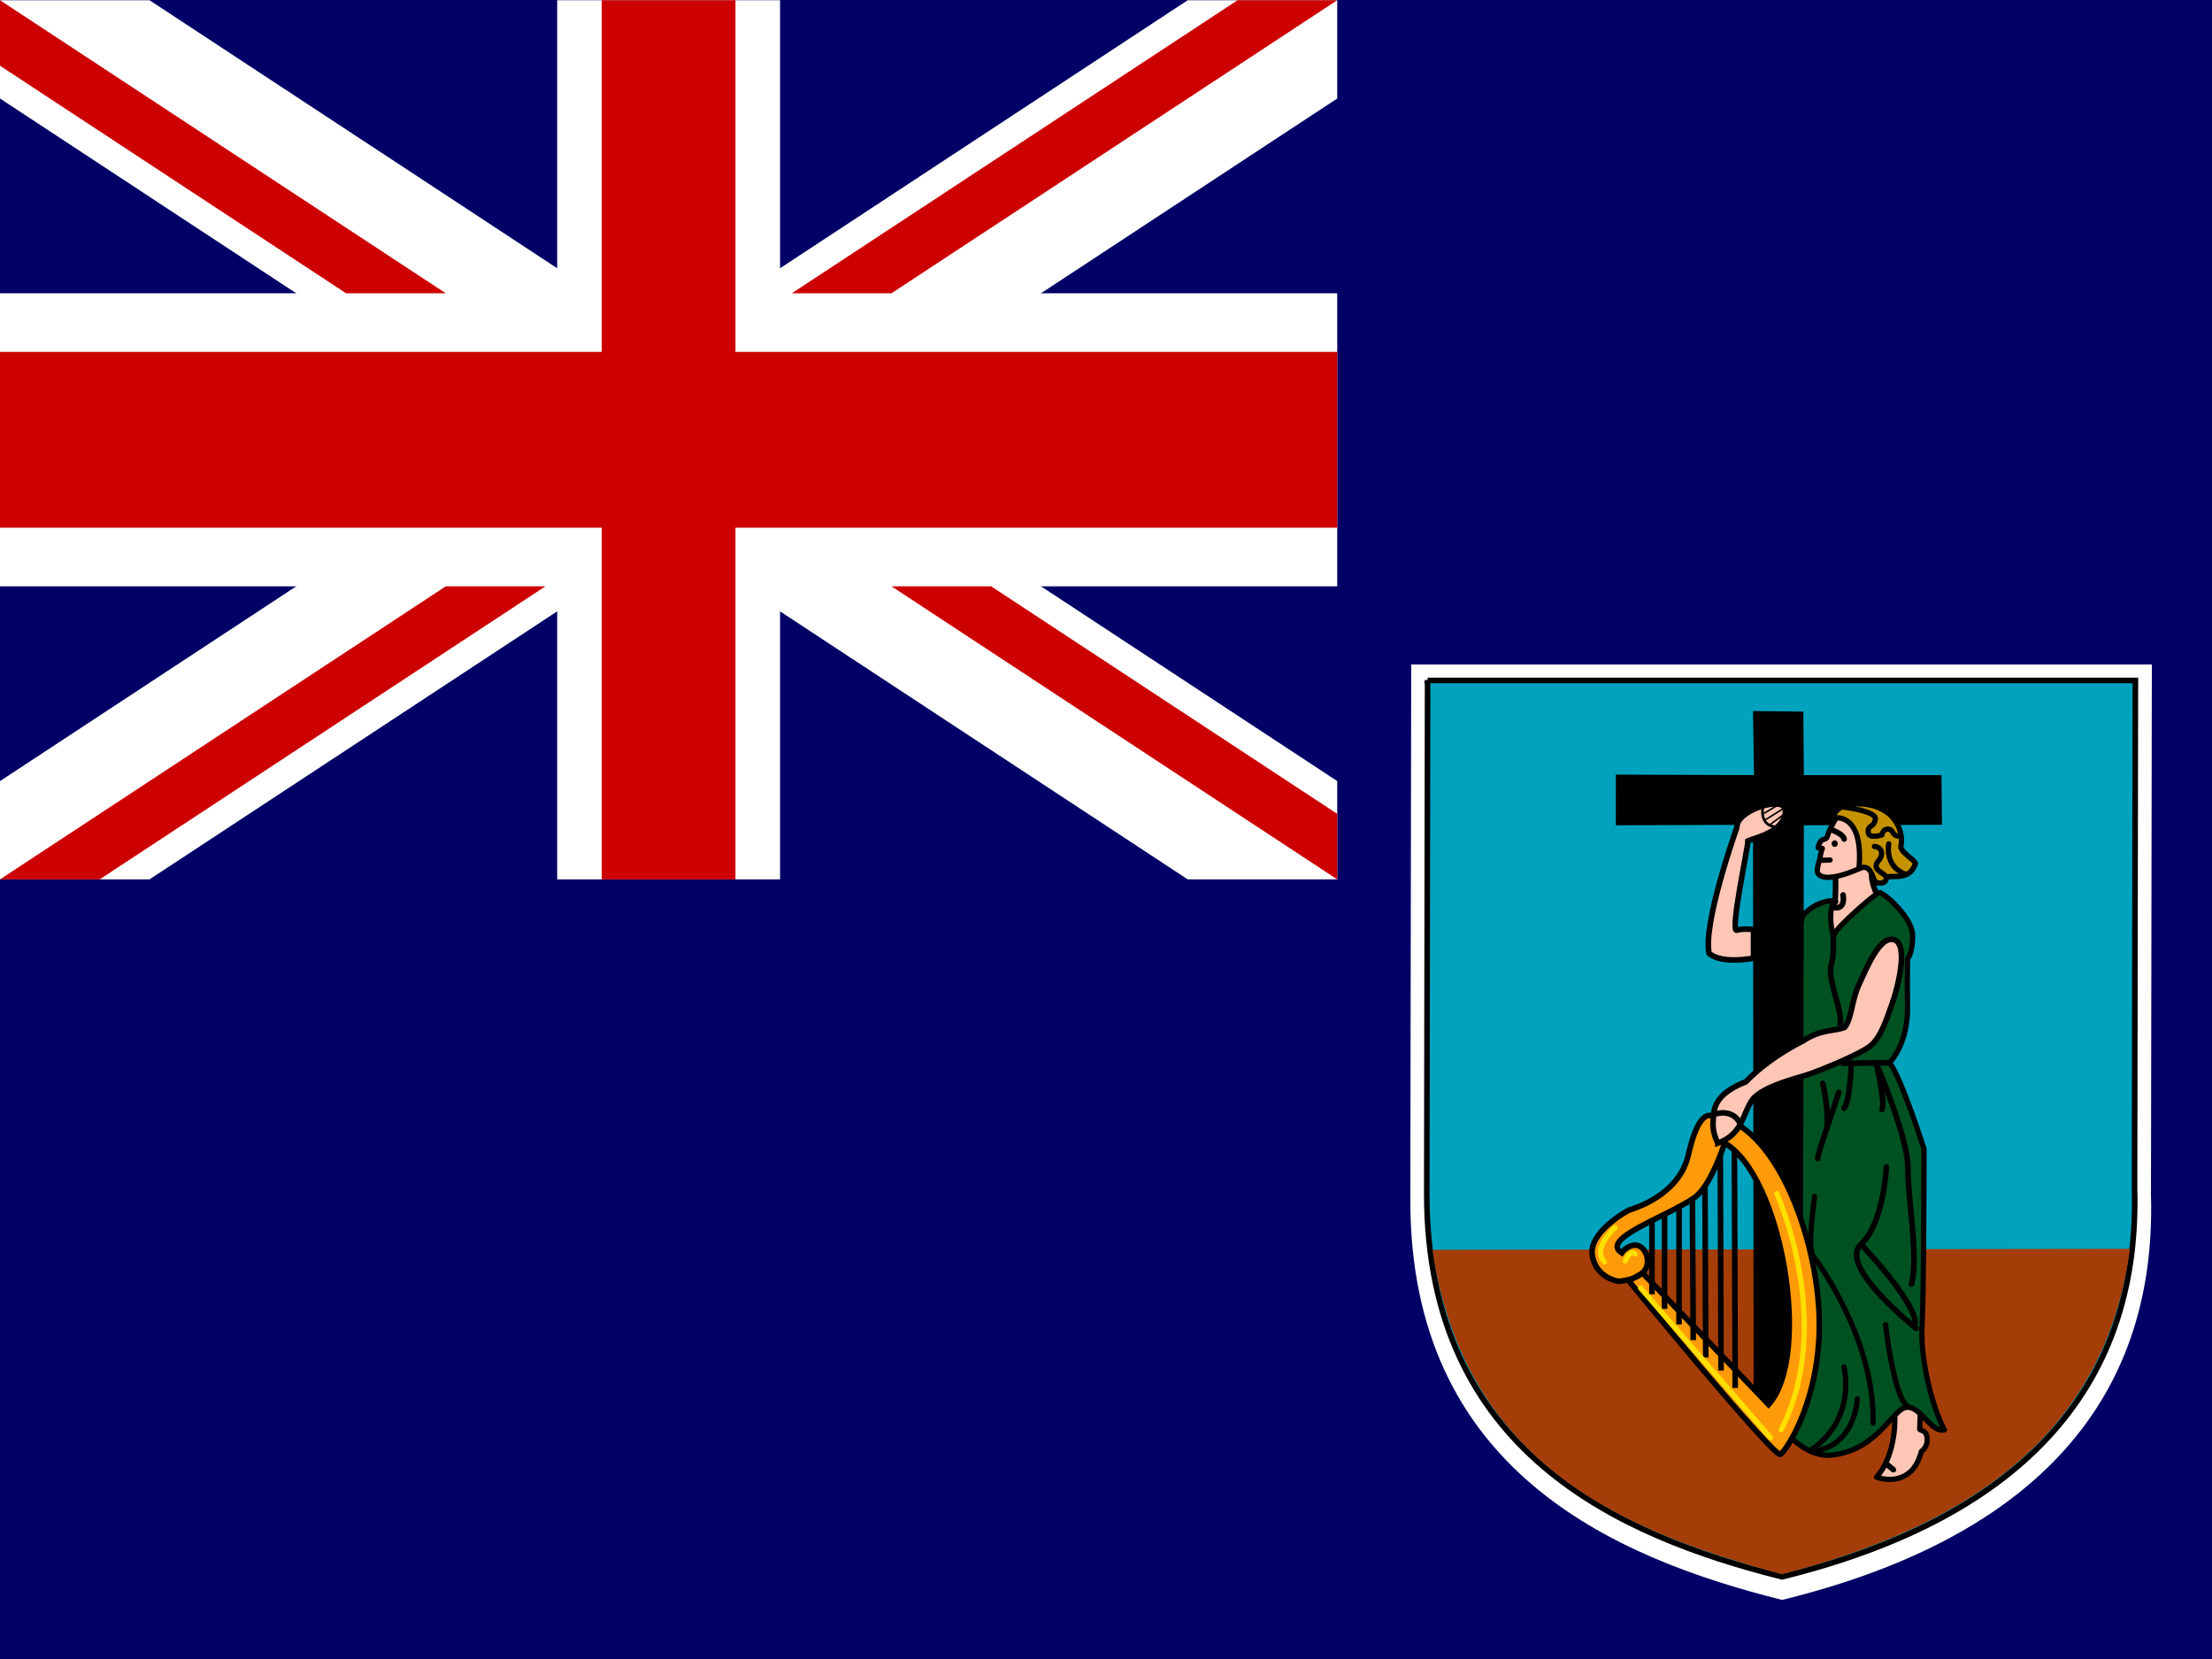
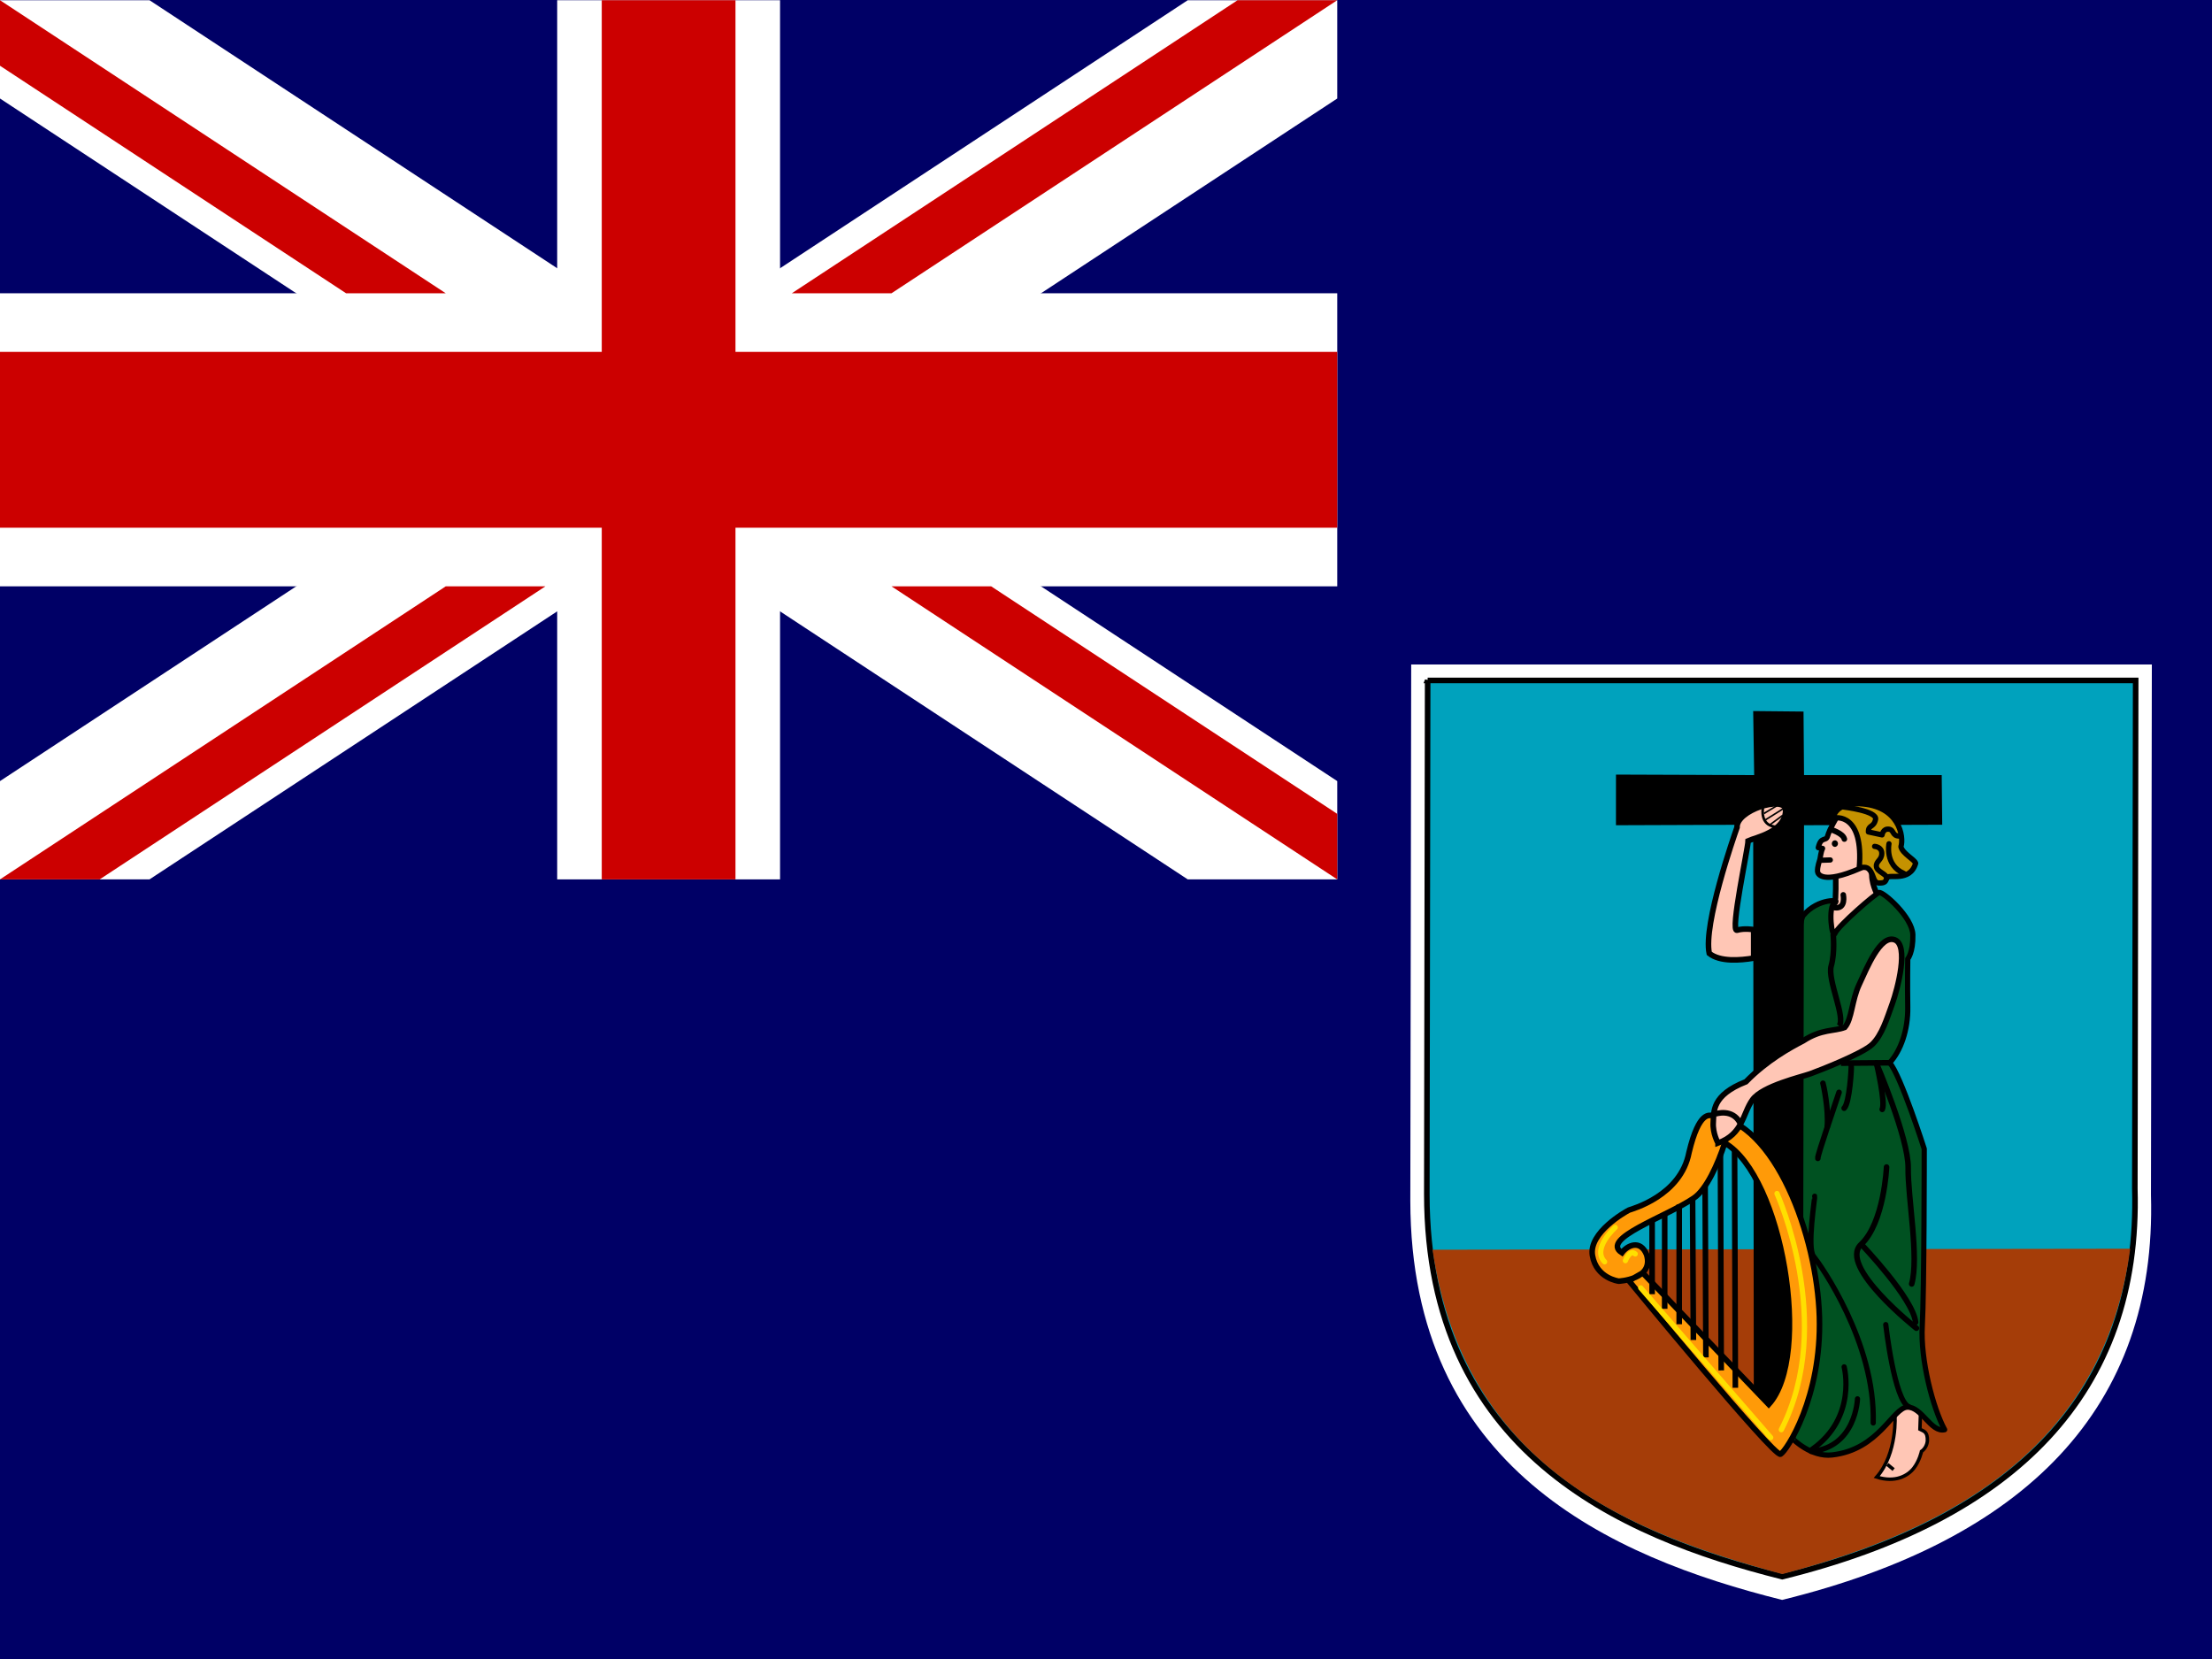
- <svg xmlns="http://www.w3.org/2000/svg" id="svg548" height="480" width="640" version="1.1">
-   <g id="flag">
-     <rect id="rect877" height="480" width="640" y="7.1054e-15" x="0" stroke-width="1pt" fill="#006" />
-     <g id="g678" transform="matrix(1.2096 0 0 1.2172 359.74 169.23)">
-       <g id="g555" fill-rule="evenodd">
-         <path id="path552" d="m40.148 18.913h177.16l-0.211 126.06c1.474 50.675-30.111 82.12-88.227 96.298-41.275-10.25-88.863-31.45-88.933-94.86l0.211-127.5z" fill="#fff" />
-         <path id="path553" d="m44.069 22.713h169.3l-0.201 120.79c1.408 48.558-28.777 78.69-84.317 92.276-39.437-9.82-84.916-30.13-84.982-90.9l0.201-122.17z" stroke="#000" stroke-width="1pt" fill="#00a2bd" />
-         <path id="path554" d="m212.06 157.82c-6.159 46.351-41.856 66.603-83.209 77.352-36.604-9.819-75.984-25.495-83.617-77.119l166.83-0.233z" fill="#a53d08" />
+ <svg xmlns="http://www.w3.org/2000/svg" height="480" width="640">
+   <g>
+     <path fill="#006" d="M0 0h640v480h-640z" />
+     <g>
+       <g fill-rule="evenodd">
+         <path d="M408.303 192.251h214.293l-.255 153.44c1.783 61.682-36.422 99.956-106.719 117.214-49.926-12.476-107.489-38.281-107.573-115.464l.255-155.193z" fill="#fff" />
+         <path d="M44.069 22.713h169.3l-.201 120.79c1.408 48.558-28.777 78.69-84.317 92.276-39.437-9.82-84.916-30.13-84.982-90.9l.201-122.17z" stroke="#000" stroke-width="1pt" fill="#00a2bd" transform="matrix(1.21 0 0 1.217 359.74 169.23)" />
+         <path d="M616.333 361.297c-7.452 56.409-50.646 81.056-100.683 94.137-44.291-11.95-91.941-31.027-101.177-93.854l201.864-.284z" fill="#a53d08" />
      </g>
-       <g id="g580" stroke="#000" fill-rule="evenodd">
-         <path id="path578" stroke-linejoin="round" d="m155.77 197.17c0.094 0.094 0.658 9.295-4.319 14.929 4.413 1.409 7.418-0.282 8.826-2.066 1.409-1.784 1.879-4.037 1.879-4.037s1.22-0.751 1.408-2.441c0.094-2.348-0.939-2.348-1.784-2.817l0.187-5.258s-5.07-3.099-6.197 1.69z" stroke-width="1.25" fill="#ffc6b5" />
-         <path id="path579" d="m155.49 210.32-1.503-1.221" stroke-linecap="round" stroke-width="1pt" fill="#ff9a08" />
+       <g stroke="#000" fill-rule="evenodd">
+         <path d="M548.222 409.186c.114.114.796 11.312-5.226 18.169 5.34 1.715 8.976-.343 10.679-2.514 1.705-2.171 2.274-4.913 2.274-4.913s1.476-.914 1.704-2.971c.114-2.858-1.136-2.858-2.159-3.428l.226-6.399s-6.135-3.771-7.498 2.057z" fill="#ffc6b5" />
+         <path d="M547.883 425.189l-1.819-1.486" fill="#ff9a08" />
      </g>
-       <path id="path671" d="m141.64 69.393s0.117 5.625-0.235 6.211c-0.351 0.586-3.554 2.07-3.554 2.07l2.734 5.82s7.695-1.094 7.734-1.094 3.321-8.711 3.321-8.711-1.719-2.891-1.289-5.898c-2.578-8.164-8.594 1.641-8.711 1.601z" fill-rule="evenodd" stroke="#000" stroke-width="1pt" fill="#ffc6b5" />
-       <path id="path583" stroke-linejoin="round" d="m131.45 203.09s4.319 4.319 9.295 3.756c11.268-1.22 14.554-11.267 18.028-11.361s5.634 6.103 8.92 5.352c-2.817-5.164-5.821-16.619-5.352-24.694 0.47-8.075 0.47-42.065 0.47-42.065s-5.634-17.558-8.263-20.469c2.629-2.817 4.413-7.793 4.319-13.239-0.094-5.446 0-11.455 0-11.455s1.314-1.502 1.221-5.728c-0.094-4.225-7.136-10.328-8.075-10.047-0.939 0.282-9.765 7.887-10.516 9.671-0.752 1.784-1.784-6.479-0.094-7.23 1.69-0.751-3.944-1.221-7.512 3.005-3.568 4.225-2.535 124.69-2.441 124.5z" fill-rule="evenodd" stroke="#000" stroke-width="1.25" fill="#005121" />
-       <path id="path559" d="m89.102 45.097 33.044 0.118-0.236-15.224 12.038 0.118 0.118 15.106h32.926l0.118 11.802-33.044 0.118-0.264 139.18-11.742 0.074-0.15-139.37-32.815 0.118 0.007-12.038z" fill-rule="evenodd" />
-       <path id="path560" d="m122.03 81.959s-2.258-0.398-3.984 0.133 2.656-19.586 2.656-21.246c1.527-0.73 9.162-2.125 8.963-7.502-0.531-3.253-11.818 0.199-11.619 4.316-0.73 2.058-8.099 23.038-6.639 29.943 2.589 2.058 7.37 1.66 10.623 1.129v-6.772z" fill-rule="evenodd" stroke="#000" stroke-width="1pt" fill="#ffc6b5" />
-       <path id="path561" d="m124.22 53.211s-0.664 3.718 2.722 4.249" stroke="#000" stroke-linecap="round" stroke-width=".625" fill="none" />
-       <path id="path563" d="m129.2 53.144c-0.133 0.066-4.382 2.722-4.382 2.722" stroke="#000" stroke-width=".375" fill="none" />
-       <path id="path564" d="m128.94 54.804-2.988 2.191" stroke="#000" stroke-width=".375" fill="none" />
-       <path id="path565" d="m127.81 52.348-3.32 1.992" stroke="#000" stroke-width=".375" fill="none" />
-       <path id="path566" d="m95.49 163.56 30.14 31.267c10.422-11.455 3.193-54.272-10.515-62.158-1.643 5.07-4.437 11.149-7.407 13.109-6.534 4.453-22.546 9.659-17.194 12.993 1.221-1.69 4.413-3.286 5.915 0.47 1.784 5.915-6.667 6.291-6.667 6.291s-5.352-0.658-6.291-6.104c-0.939-5.445 7.972-10.417 8.732-10.797 0.751-0.282 12.394-3.38 14.366-13.709 2.441-10.141 4.976-8.638 5.446-8.826 15.21 1.502 25.163 28.732 25.727 47.886 0.563 19.154-7.793 31.83-9.296 32.675-1.502 0.845-36.243-41.219-36.243-41.219l3.286-1.878z" fill-rule="evenodd" stroke="#000" stroke-width="1pt" fill="#ff9a08" />
-       <path id="path567" d="m117.46 134.45 0.187 56.43" stroke="#000" stroke-width="1pt" fill="none" />
-       <path id="path568" d="m114.08 135.48c0 0.094 0.187 51.267 0.187 51.267" stroke="#000" stroke-width="1pt" fill="none" />
-       <path id="path569" d="m110.42 142.9 0.187 40.75" stroke="#000" stroke-width="1pt" fill="none" />
-       <path id="path570" d="m107.42 145.81 0.188 33.709" stroke="#000" stroke-width="1pt" fill="none" />
-       <path id="path571" d="m104.22 147.32v28.45" stroke="#000" stroke-width="1pt" fill="none" />
-       <path id="path572" d="m100.75 149.57v22.534" stroke="#000" stroke-width="1pt" fill="none" />
-       <path id="path573" d="m97.744 151.35v17.276" stroke="#000" stroke-width="1pt" fill="none" />
-       <path id="path574" d="m95.021 167.13 31.079 35.58" stroke="#ffdf00" stroke-linecap="round" stroke-width="1.25" fill="none" />
-       <path id="path575" d="m127.6 144.69s14.085 30.798 1.033 56.149" stroke="#ffdf00" stroke-linecap="round" stroke-width="1.25" fill="none" />
-       <path id="path576" d="m91.359 160.65s1.033-2.723 2.347-1.596" stroke="#ffdf00" stroke-linecap="round" stroke-width="1.25" fill="none" />
-       <path id="path577" d="m88.918 152.76s-5.634 4.976-2.535 8.169" stroke="#ffdf00" stroke-linecap="round" stroke-width="1.25" fill="none" />
-       <path id="path584" d="m141.03 82.999s0.47 4.319-0.469 7.605 3.568 12.394 1.877 14.272" stroke="#000" stroke-width="1pt" fill="none" />
-       <path id="path585" d="m142.91 113.7 11.831-0.094" stroke="#000" stroke-width="1pt" fill="none" />
-       <path id="path586" d="m138.59 118.49c0.094 0.187 1.408 6.197 1.032 10.328" stroke="#000" stroke-linecap="round" stroke-width="1pt" fill="none" />
-       <path id="path587" d="m142.44 120.65c-0.375 1.221-5.258 15.117-5.07 15.68" stroke="#000" stroke-linecap="round" stroke-width="1pt" fill="none" />
-       <path id="path588" d="m145.35 114.36c0.094 0.282-0.375 8.826-1.69 10.047" stroke="#000" stroke-linecap="round" stroke-width="1pt" fill="none" />
-       <path id="path589" d="m151.36 113.7s7.7 17.84 7.606 24.882 2.629 21.314 0.845 27.605" stroke="#000" stroke-linecap="round" stroke-width="1pt" fill="none" />
-       <path id="path590" d="m153.8 138.4s-0.564 13.239-6.103 18.403c-5.54 5.165 13.239 19.906 13.239 19.906" stroke="#000" stroke-linecap="round" stroke-width="1pt" fill="none" />
-       <path id="path591" d="m153.61 175.86s2.066 18.215 5.54 19.53" stroke="#000" stroke-linecap="round" stroke-width="1.25" fill="none" />
-       <path id="path593" d="m136.62 145.34c0.094 0.188-1.878 12.3-0.282 14.272 1.597 1.972 14.836 20.469 14.272 39.624" stroke="#000" stroke-linecap="round" stroke-width="1.25" fill="none" />
-       <path id="path594" d="m146.85 193.51s-0.376 11.549-11.08 12.488" stroke="#000" stroke-linecap="round" stroke-width="1.25" fill="none" />
-       <path id="path595" d="m143.66 185.91s3.193 12.018-7.699 19.624" stroke="#000" stroke-linecap="round" stroke-width="1.25" fill="none" />
-       <path id="path596" d="m147.88 156.89s12.3 12.77 12.864 18.404" stroke="#000" stroke-linecap="round" stroke-width="1pt" fill="none" />
-       <path id="path598" d="m151.45 113.98s2.16 9.107 1.315 10.704" stroke="#000" stroke-linecap="round" stroke-width="1pt" fill="none" />
-       <path id="path663" d="m113.51 132.69s-1.317-2.305-1.152-4.857-0.412-6.502 7.82-9.713c5.021-5.103 10.618-8.149 13.663-9.712 4.445-2.881 7.327-2.223 9.96-3.211 1.729-1.975 1.646-6.338 3.457-10.206 1.811-3.869 5.021-11.853 8.478-10.618 3.458 1.235 0.741 11.606-0.576 15.228-1.317 3.622-2.469 7.408-4.774 9.631-2.305 2.222-12.758 6.255-14.816 6.996s-11.441 2.881-13.828 6.174c-2.388 3.292-2.223 8.149-8.232 10.289z" fill-rule="evenodd" stroke="#000" stroke-width="1pt" fill="#ffc6b5" />
-       <path id="path664" d="m112.85 125.78c0.247-0.082 4.115-1.317 5.926 2.141" stroke="#000" stroke-width="1pt" fill="none" />
-       <path id="path666" stroke-linejoin="round" d="m141.91 55.2s-1.74 2.837-2.222 4.561c-0.374 1.289-1.58-0.087-2.218 2.708l1.035 0.181c-0.412 0.823-0.546 2.214-0.628 2.543-0.083 0.329-0.662 1.833-0.576 2.963 0.046 0.583 1.152 3.128 10.124-0.741 8.972-3.869-2.881-14.85-5.515-12.216z" fill-rule="evenodd" stroke="#000" stroke-width="1.25" fill="#ffc6b5" />
-       <path id="path665" stroke-linejoin="round" d="m140.9 55.563c0.921-0.494 7.457-1.07 6.368 11.688 1.257-0.165 2.011-0.329 2.764 0.905 0.754 1.235 0.671 2.716 2.011 2.716 1.341 0 1.509-0.247 1.844-1.235 0.334-0.988 5.53 1.152 6.869-3.457-0.232-0.897-3.183-2.305-3.519-3.951 0.755-2.305-0.335-9.795-9.885-10.207-4.944-0.082-5.948 1.976-6.452 3.539z" fill-rule="evenodd" stroke="#000" stroke-linecap="round" stroke-width="1.261" fill="#c59200" />
-       <path id="path667" d="m140.42 58.115c0.083 0.082 2.964 0.905 3.293 2.305" stroke="#000" stroke-linecap="round" stroke-width="1pt" fill="none" />
-       <path id="path670" d="m142.19 61.503c0 0.431-0.332 0.781-0.742 0.781s-0.742-0.35-0.742-0.781 0.332-0.781 0.742-0.781 0.742 0.35 0.742 0.781z" fill-rule="evenodd" />
-       <path id="path672" stroke-linejoin="round" d="m154.38 61.542s-1.055 5.078 3.594 7.07" stroke="#000" stroke-linecap="round" stroke-width="1.25" fill="none" />
-       <path id="path673" stroke-linejoin="round" d="m150.94 62.167s1.722 0.078 1.722 1.68c0 1.601-1.414 1.797-1.296 3.086 0.117 1.289 2.425 1.719 2.503 2.812" stroke="#000" stroke-linecap="round" stroke-width="1.25" fill="none" />
-       <path id="path674" stroke-linejoin="round" d="m143.4 52.792c0.078 0 8.243 0.938 7.774 2.969-0.469 2.031-1.758 1.211-1.719 2.969s3.281 0.703 3.281 0.703 0.196-1.484 1.563-1.367 0.742 1.68 2.617 1.641" stroke="#000" stroke-linecap="round" stroke-width="1.25" fill="none" />
-       <path id="path675" d="m138.41 65.458 1.936-0.064" stroke="#000" stroke-linecap="round" stroke-width="1.25" fill="none" />
-       <path id="path676" d="m143.45 73.696s0.72 3.359-2 3.039" stroke="#000" stroke-linecap="round" stroke-width="1pt" fill="none" />
+       <path d="M141.64 69.393s.117 5.625-.235 6.211c-.351.586-3.554 2.07-3.554 2.07l2.734 5.82s7.695-1.094 7.734-1.094l3.321-8.711s-1.719-2.891-1.289-5.898c-2.578-8.164-8.594 1.641-8.711 1.601z" fill-rule="evenodd" stroke="#000" stroke-width="1pt" fill="#ffc6b5" transform="matrix(1.21 0 0 1.217 359.74 169.23)" />
+       <path stroke-linejoin="round" d="M131.45 203.09s4.319 4.319 9.295 3.756c11.268-1.22 14.554-11.267 18.028-11.361s5.634 6.103 8.92 5.352c-2.817-5.164-5.821-16.619-5.352-24.694.47-8.075.47-42.065.47-42.065s-5.634-17.558-8.263-20.469c2.629-2.817 4.413-7.793 4.319-13.239-.094-5.446 0-11.455 0-11.455s1.314-1.502 1.221-5.728c-.094-4.225-7.136-10.328-8.075-10.047-.939.282-9.765 7.887-10.516 9.671-.752 1.784-1.784-6.479-.094-7.23 1.69-.751-3.944-1.221-7.512 3.005-3.568 4.225-2.535 124.69-2.441 124.5z" fill-rule="evenodd" stroke="#000" stroke-width="1.25" fill="#005121" transform="matrix(1.21 0 0 1.217 359.74 169.23)" />
+       <path d="M467.553 224.113l39.983.144-.286-18.528 14.566.144.143 18.384h39.84l.143 14.363-39.983.144-.319 169.382-14.208.09-.181-169.613-39.706.144.008-14.65z" fill-rule="evenodd" />
+       <path d="M122.03 81.959s-2.258-.398-3.984.133 2.656-19.586 2.656-21.246c1.527-.73 9.162-2.125 8.963-7.502-.531-3.253-11.818.199-11.619 4.316-.73 2.058-8.099 23.038-6.639 29.943 2.589 2.058 7.37 1.66 10.623 1.129v-6.772z" fill-rule="evenodd" stroke="#000" stroke-width="1pt" fill="#ffc6b5" transform="matrix(1.21 0 0 1.217 359.74 169.23)" />
+       <path d="M124.22 53.211s-.664 3.718 2.722 4.249" stroke="#000" stroke-linecap="round" stroke-width=".625" fill="none" transform="matrix(1.21 0 0 1.217 359.74 169.23)" />
+       <path d="M129.2 53.144c-.133.066-4.382 2.722-4.382 2.722" stroke="#000" stroke-width=".375" fill="none" transform="matrix(1.21 0 0 1.217 359.74 169.23)" />
+       <path d="M128.94 54.804l-2.988 2.191" stroke="#000" stroke-width=".375" fill="none" transform="matrix(1.21 0 0 1.217 359.74 169.23)" />
+       <path d="M127.81 52.348l-3.32 1.992" stroke="#000" stroke-width=".375" fill="none" transform="matrix(1.21 0 0 1.217 359.74 169.23)" />
+       <path d="M95.49 163.56l30.14 31.267c10.422-11.455 3.193-54.272-10.515-62.158-1.643 5.07-4.437 11.149-7.407 13.109-6.534 4.453-22.546 9.659-17.194 12.993 1.221-1.69 4.413-3.286 5.915.47 1.784 5.915-6.667 6.291-6.667 6.291s-5.352-.658-6.291-6.104c-.939-5.445 7.972-10.417 8.732-10.797.751-.282 12.394-3.38 14.366-13.709 2.441-10.141 4.976-8.638 5.446-8.826 15.21 1.502 25.163 28.732 25.727 47.886.563 19.154-7.793 31.83-9.296 32.675-1.502.845-36.243-41.219-36.243-41.219l3.286-1.878z" fill-rule="evenodd" stroke="#000" stroke-width="1pt" fill="#ff9a08" transform="matrix(1.21 0 0 1.217 359.74 169.23)" />
+       <path d="M117.46 134.45l.187 56.43" stroke="#000" stroke-width="1pt" fill="none" transform="matrix(1.21 0 0 1.217 359.74 169.23)" />
+       <path d="M114.08 135.48c0 .094.187 51.267.187 51.267" stroke="#000" stroke-width="1pt" fill="none" transform="matrix(1.21 0 0 1.217 359.74 169.23)" />
+       <path d="M110.42 142.9l.187 40.75" stroke="#000" stroke-width="1pt" fill="none" transform="matrix(1.21 0 0 1.217 359.74 169.23)" />
+       <path d="M107.42 145.81l.188 33.709" stroke="#000" stroke-width="1pt" fill="none" transform="matrix(1.21 0 0 1.217 359.74 169.23)" />
+       <path d="M104.22 147.32v28.45" stroke="#000" stroke-width="1pt" fill="none" transform="matrix(1.21 0 0 1.217 359.74 169.23)" />
+       <path d="M100.75 149.57v22.534" stroke="#000" stroke-width="1pt" fill="none" transform="matrix(1.21 0 0 1.217 359.74 169.23)" />
+       <path d="M97.744 151.35v17.276" stroke="#000" stroke-width="1pt" fill="none" transform="matrix(1.21 0 0 1.217 359.74 169.23)" />
+       <path d="M95.021 167.13l31.079 35.58" stroke="#ffdf00" stroke-linecap="round" stroke-width="1.25" fill="none" transform="matrix(1.21 0 0 1.217 359.74 169.23)" />
+       <path d="M127.6 144.69s14.085 30.798 1.033 56.149" stroke="#ffdf00" stroke-linecap="round" stroke-width="1.25" fill="none" transform="matrix(1.21 0 0 1.217 359.74 169.23)" />
+       <path d="M91.359 160.65s1.033-2.723 2.347-1.596" stroke="#ffdf00" stroke-linecap="round" stroke-width="1.25" fill="none" transform="matrix(1.21 0 0 1.217 359.74 169.23)" />
+       <path d="M88.918 152.76s-5.634 4.976-2.535 8.169" stroke="#ffdf00" stroke-linecap="round" stroke-width="1.25" fill="none" transform="matrix(1.21 0 0 1.217 359.74 169.23)" />
+       <path d="M141.03 82.999s.47 4.319-.469 7.605 3.568 12.394 1.877 14.272" stroke="#000" stroke-width="1pt" fill="none" transform="matrix(1.21 0 0 1.217 359.74 169.23)" />
+       <path d="M142.91 113.7l11.831-.094" stroke="#000" stroke-width="1pt" fill="none" transform="matrix(1.21 0 0 1.217 359.74 169.23)" />
+       <path d="M138.59 118.49c.094.187 1.408 6.197 1.032 10.328" stroke="#000" stroke-linecap="round" stroke-width="1pt" fill="none" transform="matrix(1.21 0 0 1.217 359.74 169.23)" />
+       <path d="M142.44 120.65c-.375 1.221-5.258 15.117-5.07 15.68" stroke="#000" stroke-linecap="round" stroke-width="1pt" fill="none" transform="matrix(1.21 0 0 1.217 359.74 169.23)" />
+       <path d="M145.35 114.36c.094.282-.375 8.826-1.69 10.047" stroke="#000" stroke-linecap="round" stroke-width="1pt" fill="none" transform="matrix(1.21 0 0 1.217 359.74 169.23)" />
+       <path d="M151.36 113.7s7.7 17.84 7.606 24.882 2.629 21.314.845 27.605" stroke="#000" stroke-linecap="round" stroke-width="1pt" fill="none" transform="matrix(1.21 0 0 1.217 359.74 169.23)" />
+       <path d="M153.8 138.4s-.564 13.239-6.103 18.403c-5.54 5.165 13.239 19.906 13.239 19.906" stroke="#000" stroke-linecap="round" stroke-width="1pt" fill="none" transform="matrix(1.21 0 0 1.217 359.74 169.23)" />
+       <path d="M153.61 175.86s2.066 18.215 5.54 19.53" stroke="#000" stroke-linecap="round" stroke-width="1.25" fill="none" transform="matrix(1.21 0 0 1.217 359.74 169.23)" />
+       <path d="M136.62 145.34c.094.188-1.878 12.3-.282 14.272 1.597 1.972 14.836 20.469 14.272 39.624" stroke="#000" stroke-linecap="round" stroke-width="1.25" fill="none" transform="matrix(1.21 0 0 1.217 359.74 169.23)" />
+       <path d="M146.85 193.51s-.376 11.549-11.08 12.488" stroke="#000" stroke-linecap="round" stroke-width="1.25" fill="none" transform="matrix(1.21 0 0 1.217 359.74 169.23)" />
+       <path d="M143.66 185.91s3.193 12.018-7.699 19.624" stroke="#000" stroke-linecap="round" stroke-width="1.25" fill="none" transform="matrix(1.21 0 0 1.217 359.74 169.23)" />
+       <path d="M147.88 156.89s12.3 12.77 12.864 18.404" stroke="#000" stroke-linecap="round" stroke-width="1pt" fill="none" transform="matrix(1.21 0 0 1.217 359.74 169.23)" />
+       <path d="M151.45 113.98s2.16 9.107 1.315 10.704" stroke="#000" stroke-linecap="round" stroke-width="1pt" fill="none" transform="matrix(1.21 0 0 1.217 359.74 169.23)" />
+       <path d="M113.51 132.69s-1.317-2.305-1.152-4.857-.412-6.502 7.82-9.713c5.021-5.103 10.618-8.149 13.663-9.712 4.445-2.881 7.327-2.223 9.96-3.211 1.729-1.975 1.646-6.338 3.457-10.206 1.811-3.869 5.021-11.853 8.478-10.618 3.458 1.235.741 11.606-.576 15.228s-2.469 7.408-4.774 9.631c-2.305 2.222-12.758 6.255-14.816 6.996s-11.441 2.881-13.828 6.174c-2.388 3.292-2.223 8.149-8.232 10.289z" fill-rule="evenodd" stroke="#000" stroke-width="1pt" fill="#ffc6b5" transform="matrix(1.21 0 0 1.217 359.74 169.23)" />
+       <path d="M112.85 125.78c.247-.082 4.115-1.317 5.926 2.141" stroke="#000" stroke-width="1pt" fill="none" transform="matrix(1.21 0 0 1.217 359.74 169.23)" />
+       <path stroke-linejoin="round" d="M141.91 55.2s-1.74 2.837-2.222 4.561c-.374 1.289-1.58-.087-2.218 2.708l1.035.181c-.412.823-.546 2.214-.628 2.543-.083.329-.662 1.833-.576 2.963.046.583 1.152 3.128 10.124-.741 8.972-3.869-2.881-14.85-5.515-12.216z" fill-rule="evenodd" stroke="#000" stroke-width="1.25" fill="#ffc6b5" transform="matrix(1.21 0 0 1.217 359.74 169.23)" />
+       <path stroke-linejoin="round" d="M140.9 55.563c.921-.494 7.457-1.07 6.368 11.688 1.257-.165 2.011-.329 2.764.905.754 1.235.671 2.716 2.011 2.716 1.341 0 1.509-.247 1.844-1.235.334-.988 5.53 1.152 6.869-3.457-.232-.897-3.183-2.305-3.519-3.951.755-2.305-.335-9.795-9.885-10.207-4.944-.082-5.948 1.976-6.452 3.539z" fill-rule="evenodd" stroke="#000" stroke-linecap="round" stroke-width="1.261" fill="#c59200" transform="matrix(1.21 0 0 1.217 359.74 169.23)" />
+       <path d="M140.42 58.115c.083.082 2.964.905 3.293 2.305" stroke="#000" stroke-linecap="round" stroke-width="1pt" fill="none" transform="matrix(1.21 0 0 1.217 359.74 169.23)" />
+       <path d="M531.79 244.079c0 .525-.402.951-.898.951s-.898-.426-.898-.951.402-.951.898-.951.898.426.898.951z" fill-rule="evenodd" />
+       <path stroke-linejoin="round" d="M154.38 61.542s-1.055 5.078 3.594 7.07" stroke="#000" stroke-linecap="round" stroke-width="1.25" fill="none" transform="matrix(1.21 0 0 1.217 359.74 169.23)" />
+       <path stroke-linejoin="round" d="M150.94 62.167s1.722.078 1.722 1.68c0 1.601-1.414 1.797-1.296 3.086.117 1.289 2.425 1.719 2.503 2.813" stroke="#000" stroke-linecap="round" stroke-width="1.25" fill="none" transform="matrix(1.21 0 0 1.217 359.74 169.23)" />
+       <path stroke-linejoin="round" d="M143.4 52.792c.078 0 8.243.938 7.774 2.969-.469 2.031-1.758 1.211-1.719 2.969l3.281.703s.196-1.484 1.563-1.367.742 1.68 2.617 1.641" stroke="#000" stroke-linecap="round" stroke-width="1.25" fill="none" transform="matrix(1.21 0 0 1.217 359.74 169.23)" />
+       <path d="M138.41 65.458l1.936-.064" stroke="#000" stroke-linecap="round" stroke-width="1.25" fill="none" transform="matrix(1.21 0 0 1.217 359.74 169.23)" />
+       <path d="M143.45 73.696s.72 3.359-2 3.039" stroke="#000" stroke-linecap="round" stroke-width="1pt" fill="none" transform="matrix(1.21 0 0 1.217 359.74 169.23)" />
    </g>
-     <g id="g878" stroke-width="1pt" transform="matrix(6.4484 0 0 8.479 0 .062997)">
-       <path id="path879" fill="#fff" d="m0 0v3.354l53.292 26.646h6.708v-3.354l-53.292-26.646h-6.708zm60 0v3.354l-53.292 26.646h-6.708v-3.354l53.292-26.646h6.708z" />
-       <path id="path880" fill="#fff" d="m25 0v30h10v-30h-10zm-25 10v10h60v-10h-60z" />
-       <path id="path881" fill="#c00" d="m0 12v6h60v-6h-60zm27-12v30h6v-30h-6z" />
-       <path id="path882" fill="#c00" d="m0 30 20-10h4.472l-20 10h-4.472zm0-30 20 10h-4.472l-15.528-7.764v-2.236zm35.528 10 20-10h4.472l-20 10h-4.472zm24.472 20-20-10h4.472l15.528 7.764v2.236z" />
+     <g>
+       <path fill="#fff" d="M0 .063v28.439l343.648 225.931h43.256v-28.439l-343.648-225.931h-43.256zm386.904 0v28.439l-343.648 225.931h-43.256v-28.439l343.648-225.931h43.256z" />
+       <path fill="#fff" d="M161.21.063v254.37h64.484v-254.37h-64.484zm-161.21 84.79v84.79h386.904v-84.79h-386.904z" />
+       <path fill="#c00" d="M0 101.811v50.874h386.904v-50.874h-386.904zm174.107-101.748v254.37h38.69v-254.37h-38.69z" />
+       <path fill="#c00" d="M0 254.433l128.968-84.79h28.837l-128.968 84.79h-28.837zm0-254.37l128.968 84.79h-28.837l-100.131-65.83v-18.96zm229.099 84.79l128.968-84.79h28.837l-128.968 84.79h-28.837zm157.805 169.58l-128.968-84.79h28.837l100.131 65.831v18.959z" />
    </g>
  </g>
</svg>
